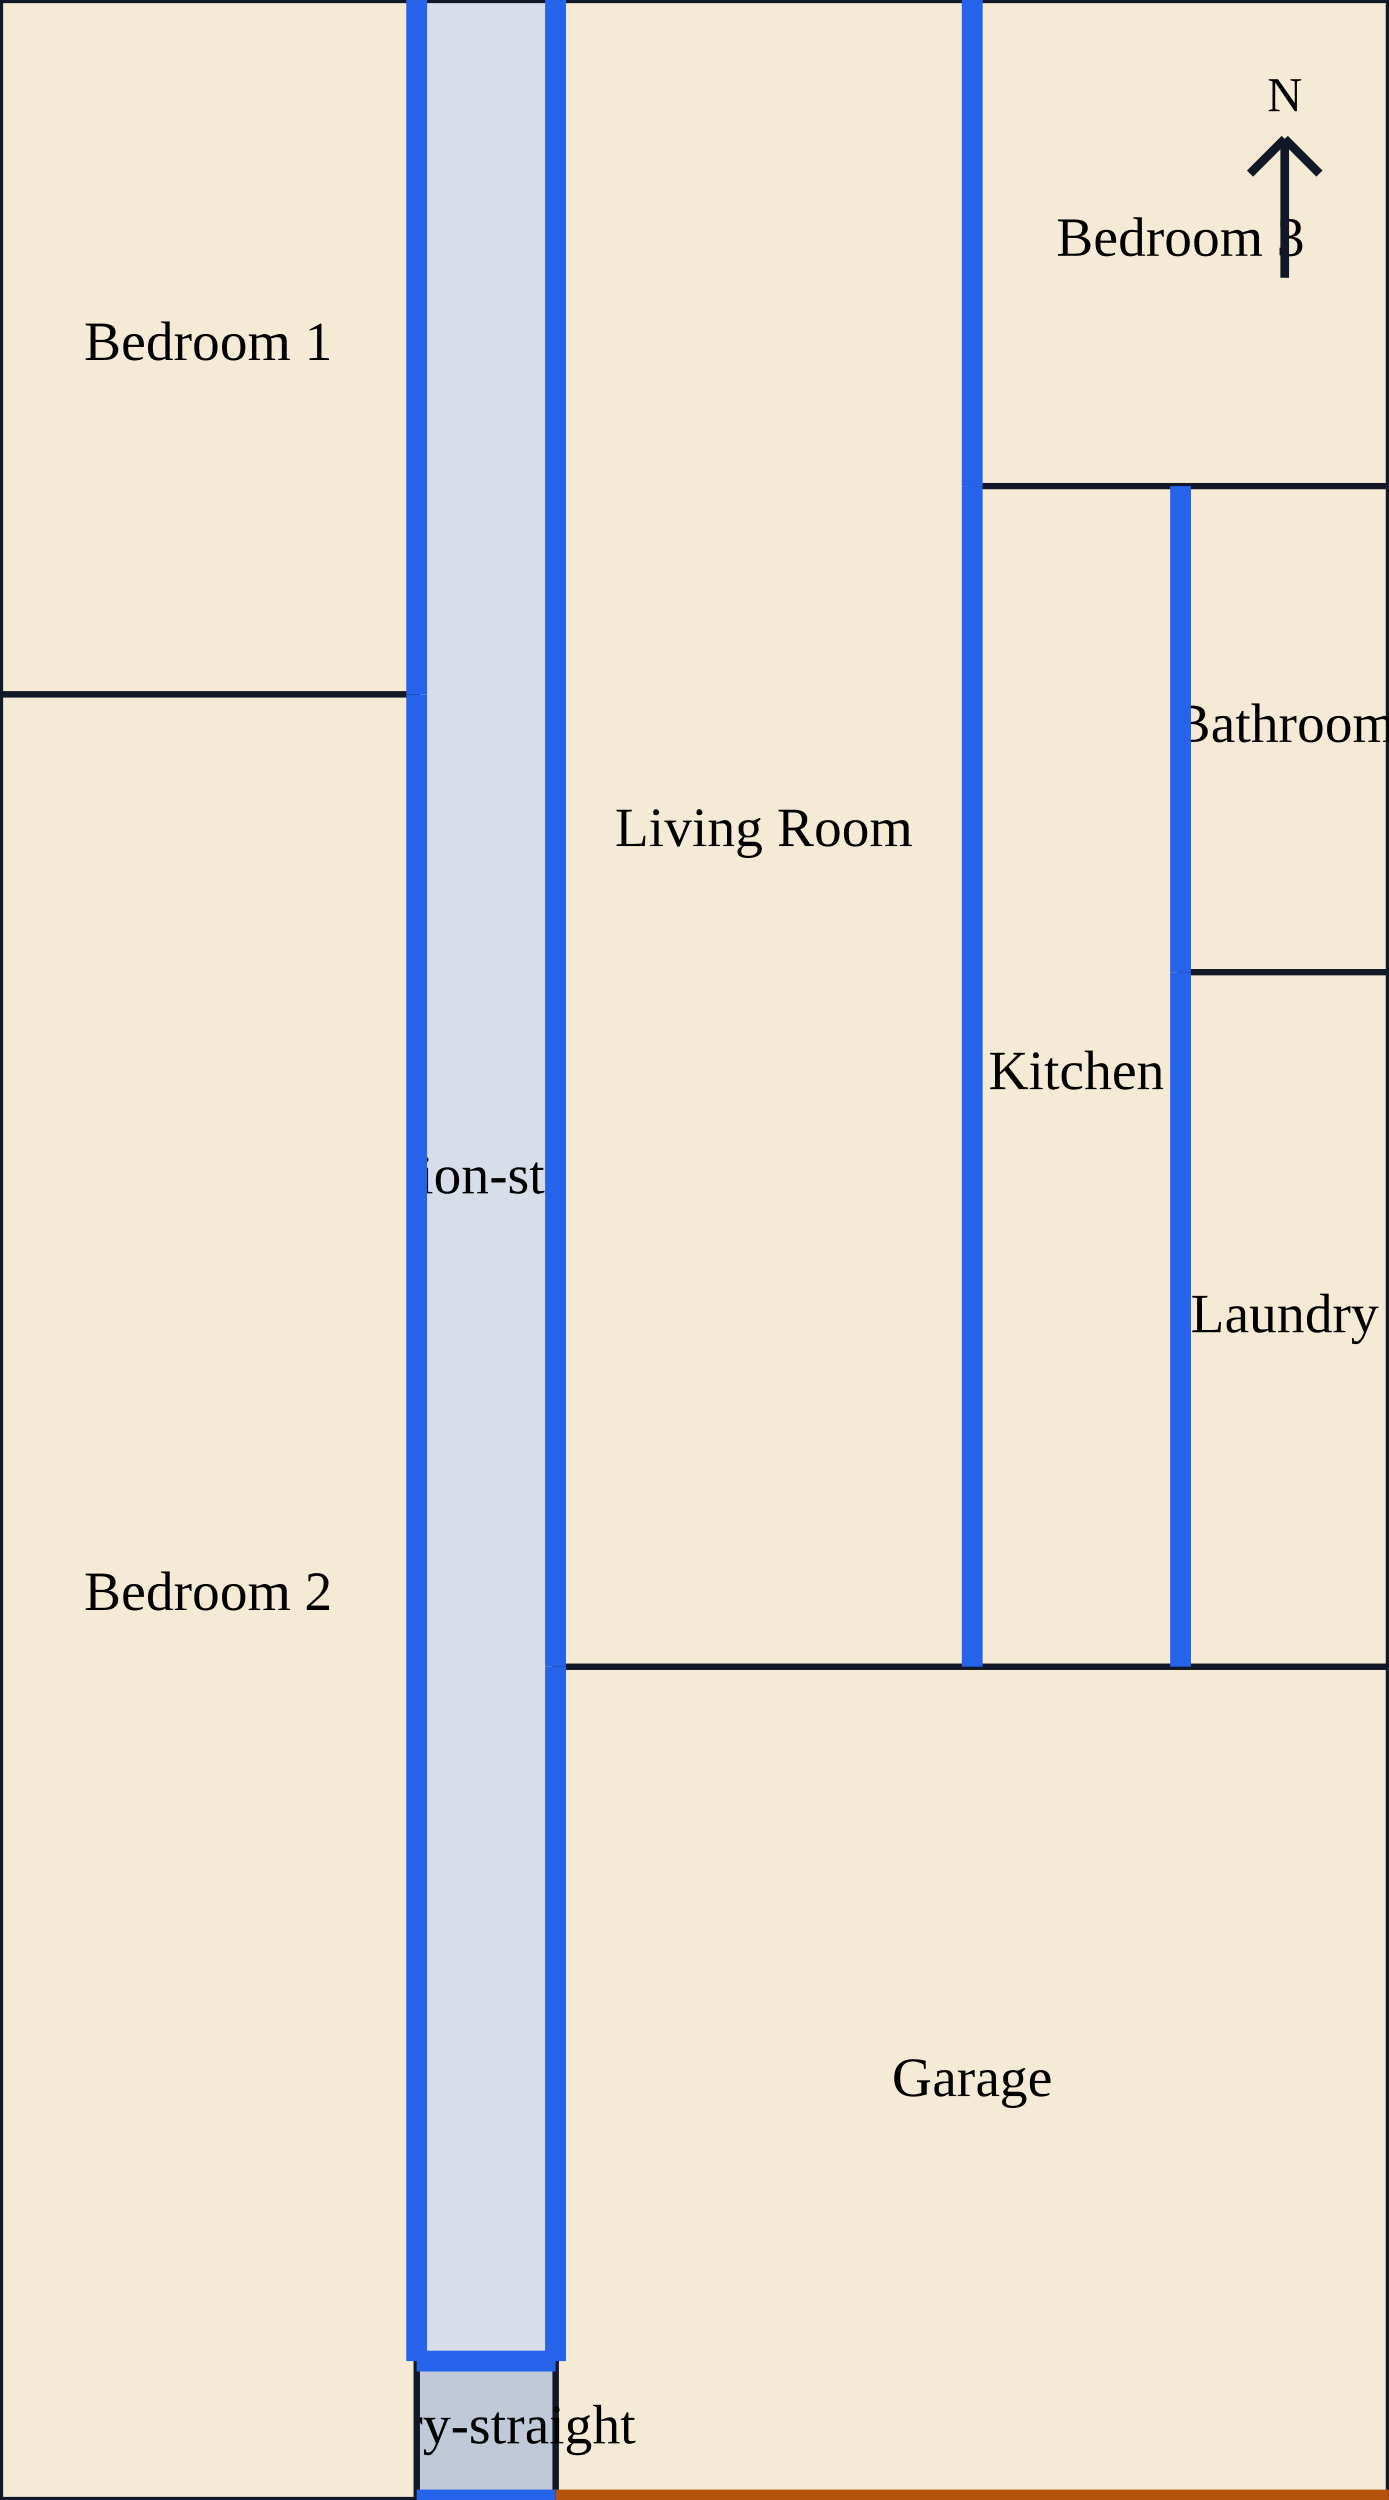
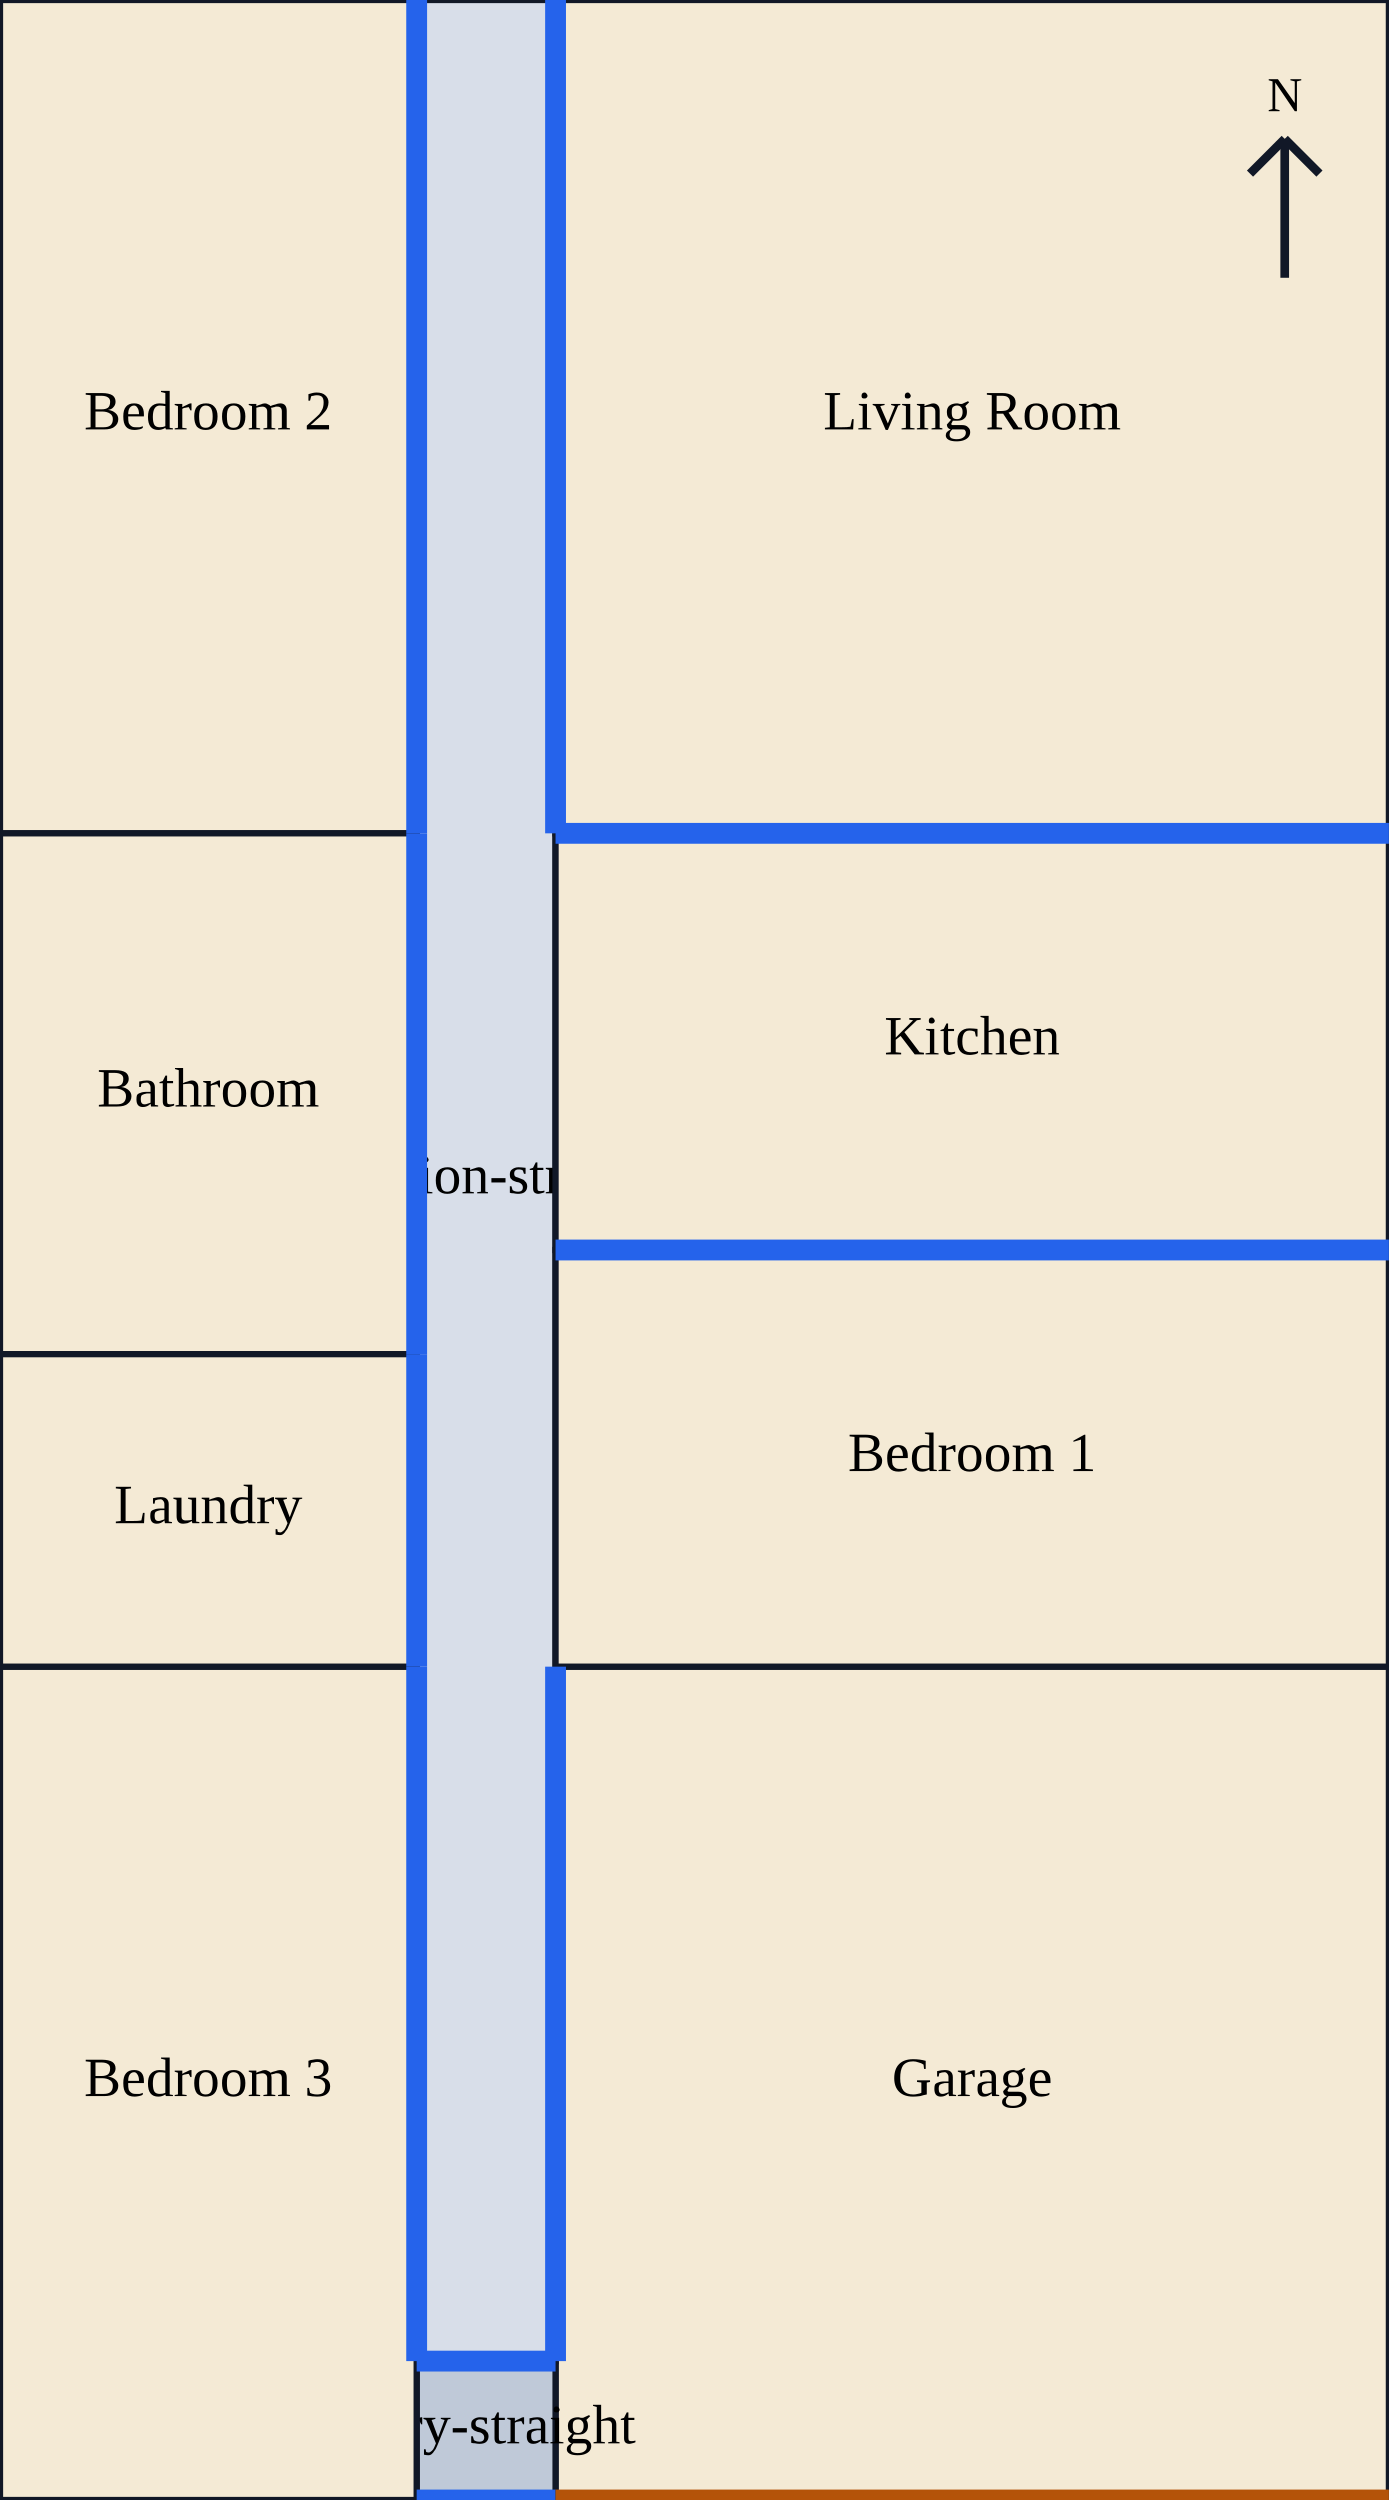
<svg xmlns="http://www.w3.org/2000/svg" role="img" aria-labelledby="diagnostic-title" viewBox="20 16 40 72">
  <rect data-layer="footprint" x="20" y="16" width="40" height="72" fill="#ffffff" stroke="#111827" stroke-width="0.35" />
  <g data-space-id="garage-1" data-role="room">
    <rect x="36" y="64" width="24" height="24" fill="#f4ead5" stroke="#111827" stroke-width="0.18" />
    <text x="48" y="76" text-anchor="middle" dominant-baseline="middle" font-size="1.6">Garage</text>
  </g>
  <g data-space-id="circulation-straight-1" data-role="circulation">
    <rect x="32" y="16" width="4" height="68" fill="#d8dee9" stroke="#111827" stroke-width="0.18" />
    <text x="34" y="50" text-anchor="middle" dominant-baseline="middle" font-size="1.6">circulation-straight-1</text>
  </g>
  <g data-space-id="entry-straight" data-role="entry">
    <rect x="32" y="84" width="4" height="4" fill="#bfc9d8" stroke="#111827" stroke-width="0.18" />
    <text x="34" y="86" text-anchor="middle" dominant-baseline="middle" font-size="1.6">entry-straight</text>
  </g>
  <g data-space-id="living-1" data-role="room">
-     <rect x="36" y="16" width="12" height="48" fill="#f4ead5" stroke="#111827" stroke-width="0.18" />
-     <text x="42" y="40" text-anchor="middle" dominant-baseline="middle" font-size="1.6">Living Room</text>
+     <rect x="36" y="16" width="24" height="24" fill="#f4ead5" stroke="#111827" stroke-width="0.18" />
+     <text x="48" y="28" text-anchor="middle" dominant-baseline="middle" font-size="1.6">Living Room</text>
+   </g>
+   <g data-space-id="kitchen-1" data-role="room">
+     <rect x="36" y="40" width="24" height="12" fill="#f4ead5" stroke="#111827" stroke-width="0.18" />
+     <text x="48" y="46" text-anchor="middle" dominant-baseline="middle" font-size="1.6">Kitchen</text>
  </g>
  <g data-space-id="bedroom-1" data-role="room">
-     <rect x="20" y="16" width="12" height="20" fill="#f4ead5" stroke="#111827" stroke-width="0.18" />
-     <text x="26" y="26" text-anchor="middle" dominant-baseline="middle" font-size="1.6">Bedroom 1</text>
+     <rect x="36" y="52" width="24" height="12" fill="#f4ead5" stroke="#111827" stroke-width="0.18" />
+     <text x="48" y="58" text-anchor="middle" dominant-baseline="middle" font-size="1.6">Bedroom 1</text>
  </g>
  <g data-space-id="bedroom-2" data-role="room">
-     <rect x="20" y="36" width="12" height="52" fill="#f4ead5" stroke="#111827" stroke-width="0.18" />
-     <text x="26" y="62" text-anchor="middle" dominant-baseline="middle" font-size="1.6">Bedroom 2</text>
+     <rect x="20" y="16" width="12" height="24" fill="#f4ead5" stroke="#111827" stroke-width="0.18" />
+     <text x="26" y="28" text-anchor="middle" dominant-baseline="middle" font-size="1.6">Bedroom 2</text>
  </g>
  <g data-space-id="bedroom-3" data-role="room">
-     <rect x="48" y="16" width="12" height="14" fill="#f4ead5" stroke="#111827" stroke-width="0.18" />
-     <text x="54" y="23" text-anchor="middle" dominant-baseline="middle" font-size="1.6">Bedroom 3</text>
-   </g>
-   <g data-space-id="kitchen-1" data-role="room">
-     <rect x="48" y="30" width="6" height="34" fill="#f4ead5" stroke="#111827" stroke-width="0.18" />
-     <text x="51" y="47" text-anchor="middle" dominant-baseline="middle" font-size="1.6">Kitchen</text>
+     <rect x="20" y="64" width="12" height="24" fill="#f4ead5" stroke="#111827" stroke-width="0.18" />
+     <text x="26" y="76" text-anchor="middle" dominant-baseline="middle" font-size="1.6">Bedroom 3</text>
  </g>
  <g data-space-id="bathroom-1" data-role="room">
-     <rect x="54" y="30" width="6" height="14" fill="#f4ead5" stroke="#111827" stroke-width="0.18" />
-     <text x="57" y="37" text-anchor="middle" dominant-baseline="middle" font-size="1.6">Bathroom</text>
+     <rect x="20" y="40" width="12" height="15" fill="#f4ead5" stroke="#111827" stroke-width="0.18" />
+     <text x="26" y="47.5" text-anchor="middle" dominant-baseline="middle" font-size="1.6">Bathroom</text>
  </g>
  <g data-space-id="laundry-1" data-role="room">
-     <rect x="54" y="44" width="6" height="20" fill="#f4ead5" stroke="#111827" stroke-width="0.18" />
-     <text x="57" y="54" text-anchor="middle" dominant-baseline="middle" font-size="1.6">Laundry</text>
+     <rect x="20" y="55" width="12" height="9" fill="#f4ead5" stroke="#111827" stroke-width="0.18" />
+     <text x="26" y="59.5" text-anchor="middle" dominant-baseline="middle" font-size="1.6">Laundry</text>
  </g>
  <g data-layer="portals" fill="none">
    <line data-portal-id="portal-exterior-entry-straight-pedestrian-0" data-kind="pedestrian" x1="32" y1="88" x2="36" y2="88" stroke="#2563eb" stroke-width="0.6" />
    <line data-portal-id="portal-exterior-garage-1-vehicle-1" data-kind="vehicle" x1="36" y1="88" x2="60" y2="88" stroke="#b45309" stroke-width="0.6" />
    <line data-portal-id="portal-circulation-straight-1-entry-straight-pedestrian-2" data-kind="pedestrian" x1="32" y1="84" x2="36" y2="84" stroke="#2563eb" stroke-width="0.6" />
    <line data-portal-id="portal-garage-1-circulation-straight-1-pedestrian-3" data-kind="pedestrian" x1="36" y1="64" x2="36" y2="84" stroke="#2563eb" stroke-width="0.6" />
-     <line data-portal-id="portal-living-1-circulation-straight-1-pedestrian-4" data-kind="pedestrian" x1="36" y1="16" x2="36" y2="64" stroke="#2563eb" stroke-width="0.6" />
-     <line data-portal-id="portal-bedroom-1-circulation-straight-1-pedestrian-5" data-kind="pedestrian" x1="32" y1="16" x2="32" y2="36" stroke="#2563eb" stroke-width="0.6" />
-     <line data-portal-id="portal-bedroom-2-circulation-straight-1-pedestrian-6" data-kind="pedestrian" x1="32" y1="36" x2="32" y2="84" stroke="#2563eb" stroke-width="0.6" />
-     <line data-portal-id="portal-bedroom-3-living-1-pedestrian-7" data-kind="pedestrian" x1="48" y1="16" x2="48" y2="30" stroke="#2563eb" stroke-width="0.6" />
-     <line data-portal-id="portal-kitchen-1-living-1-pedestrian-8" data-kind="pedestrian" x1="48" y1="30" x2="48" y2="64" stroke="#2563eb" stroke-width="0.6" />
-     <line data-portal-id="portal-bathroom-1-kitchen-1-pedestrian-9" data-kind="pedestrian" x1="54" y1="30" x2="54" y2="44" stroke="#2563eb" stroke-width="0.6" />
-     <line data-portal-id="portal-laundry-1-kitchen-1-pedestrian-10" data-kind="pedestrian" x1="54" y1="44" x2="54" y2="64" stroke="#2563eb" stroke-width="0.6" />
+     <line data-portal-id="portal-living-1-circulation-straight-1-pedestrian-4" data-kind="pedestrian" x1="36" y1="16" x2="36" y2="40" stroke="#2563eb" stroke-width="0.6" />
+     <line data-portal-id="portal-kitchen-1-living-1-pedestrian-5" data-kind="pedestrian" x1="36" y1="40" x2="60" y2="40" stroke="#2563eb" stroke-width="0.6" />
+     <line data-portal-id="portal-bedroom-1-kitchen-1-pedestrian-6" data-kind="pedestrian" x1="36" y1="52" x2="60" y2="52" stroke="#2563eb" stroke-width="0.6" />
+     <line data-portal-id="portal-bedroom-2-circulation-straight-1-pedestrian-7" data-kind="pedestrian" x1="32" y1="16" x2="32" y2="40" stroke="#2563eb" stroke-width="0.6" />
+     <line data-portal-id="portal-bedroom-3-circulation-straight-1-pedestrian-8" data-kind="pedestrian" x1="32" y1="64" x2="32" y2="84" stroke="#2563eb" stroke-width="0.6" />
+     <line data-portal-id="portal-bathroom-1-circulation-straight-1-pedestrian-9" data-kind="pedestrian" x1="32" y1="40" x2="32" y2="55" stroke="#2563eb" stroke-width="0.6" />
+     <line data-portal-id="portal-laundry-1-circulation-straight-1-pedestrian-10" data-kind="pedestrian" x1="32" y1="55" x2="32" y2="64" stroke="#2563eb" stroke-width="0.6" />
  </g>
  <g data-layer="orientation" aria-label="north">
    <path d="M 57 24 V 20" stroke="#111827" stroke-width="0.25" />
    <path d="M 57 20 l -1 1 M 57 20 l 1 1" stroke="#111827" stroke-width="0.25" />
    <text x="57" y="19.2" text-anchor="middle" font-size="1.4">N</text>
  </g>
</svg>
